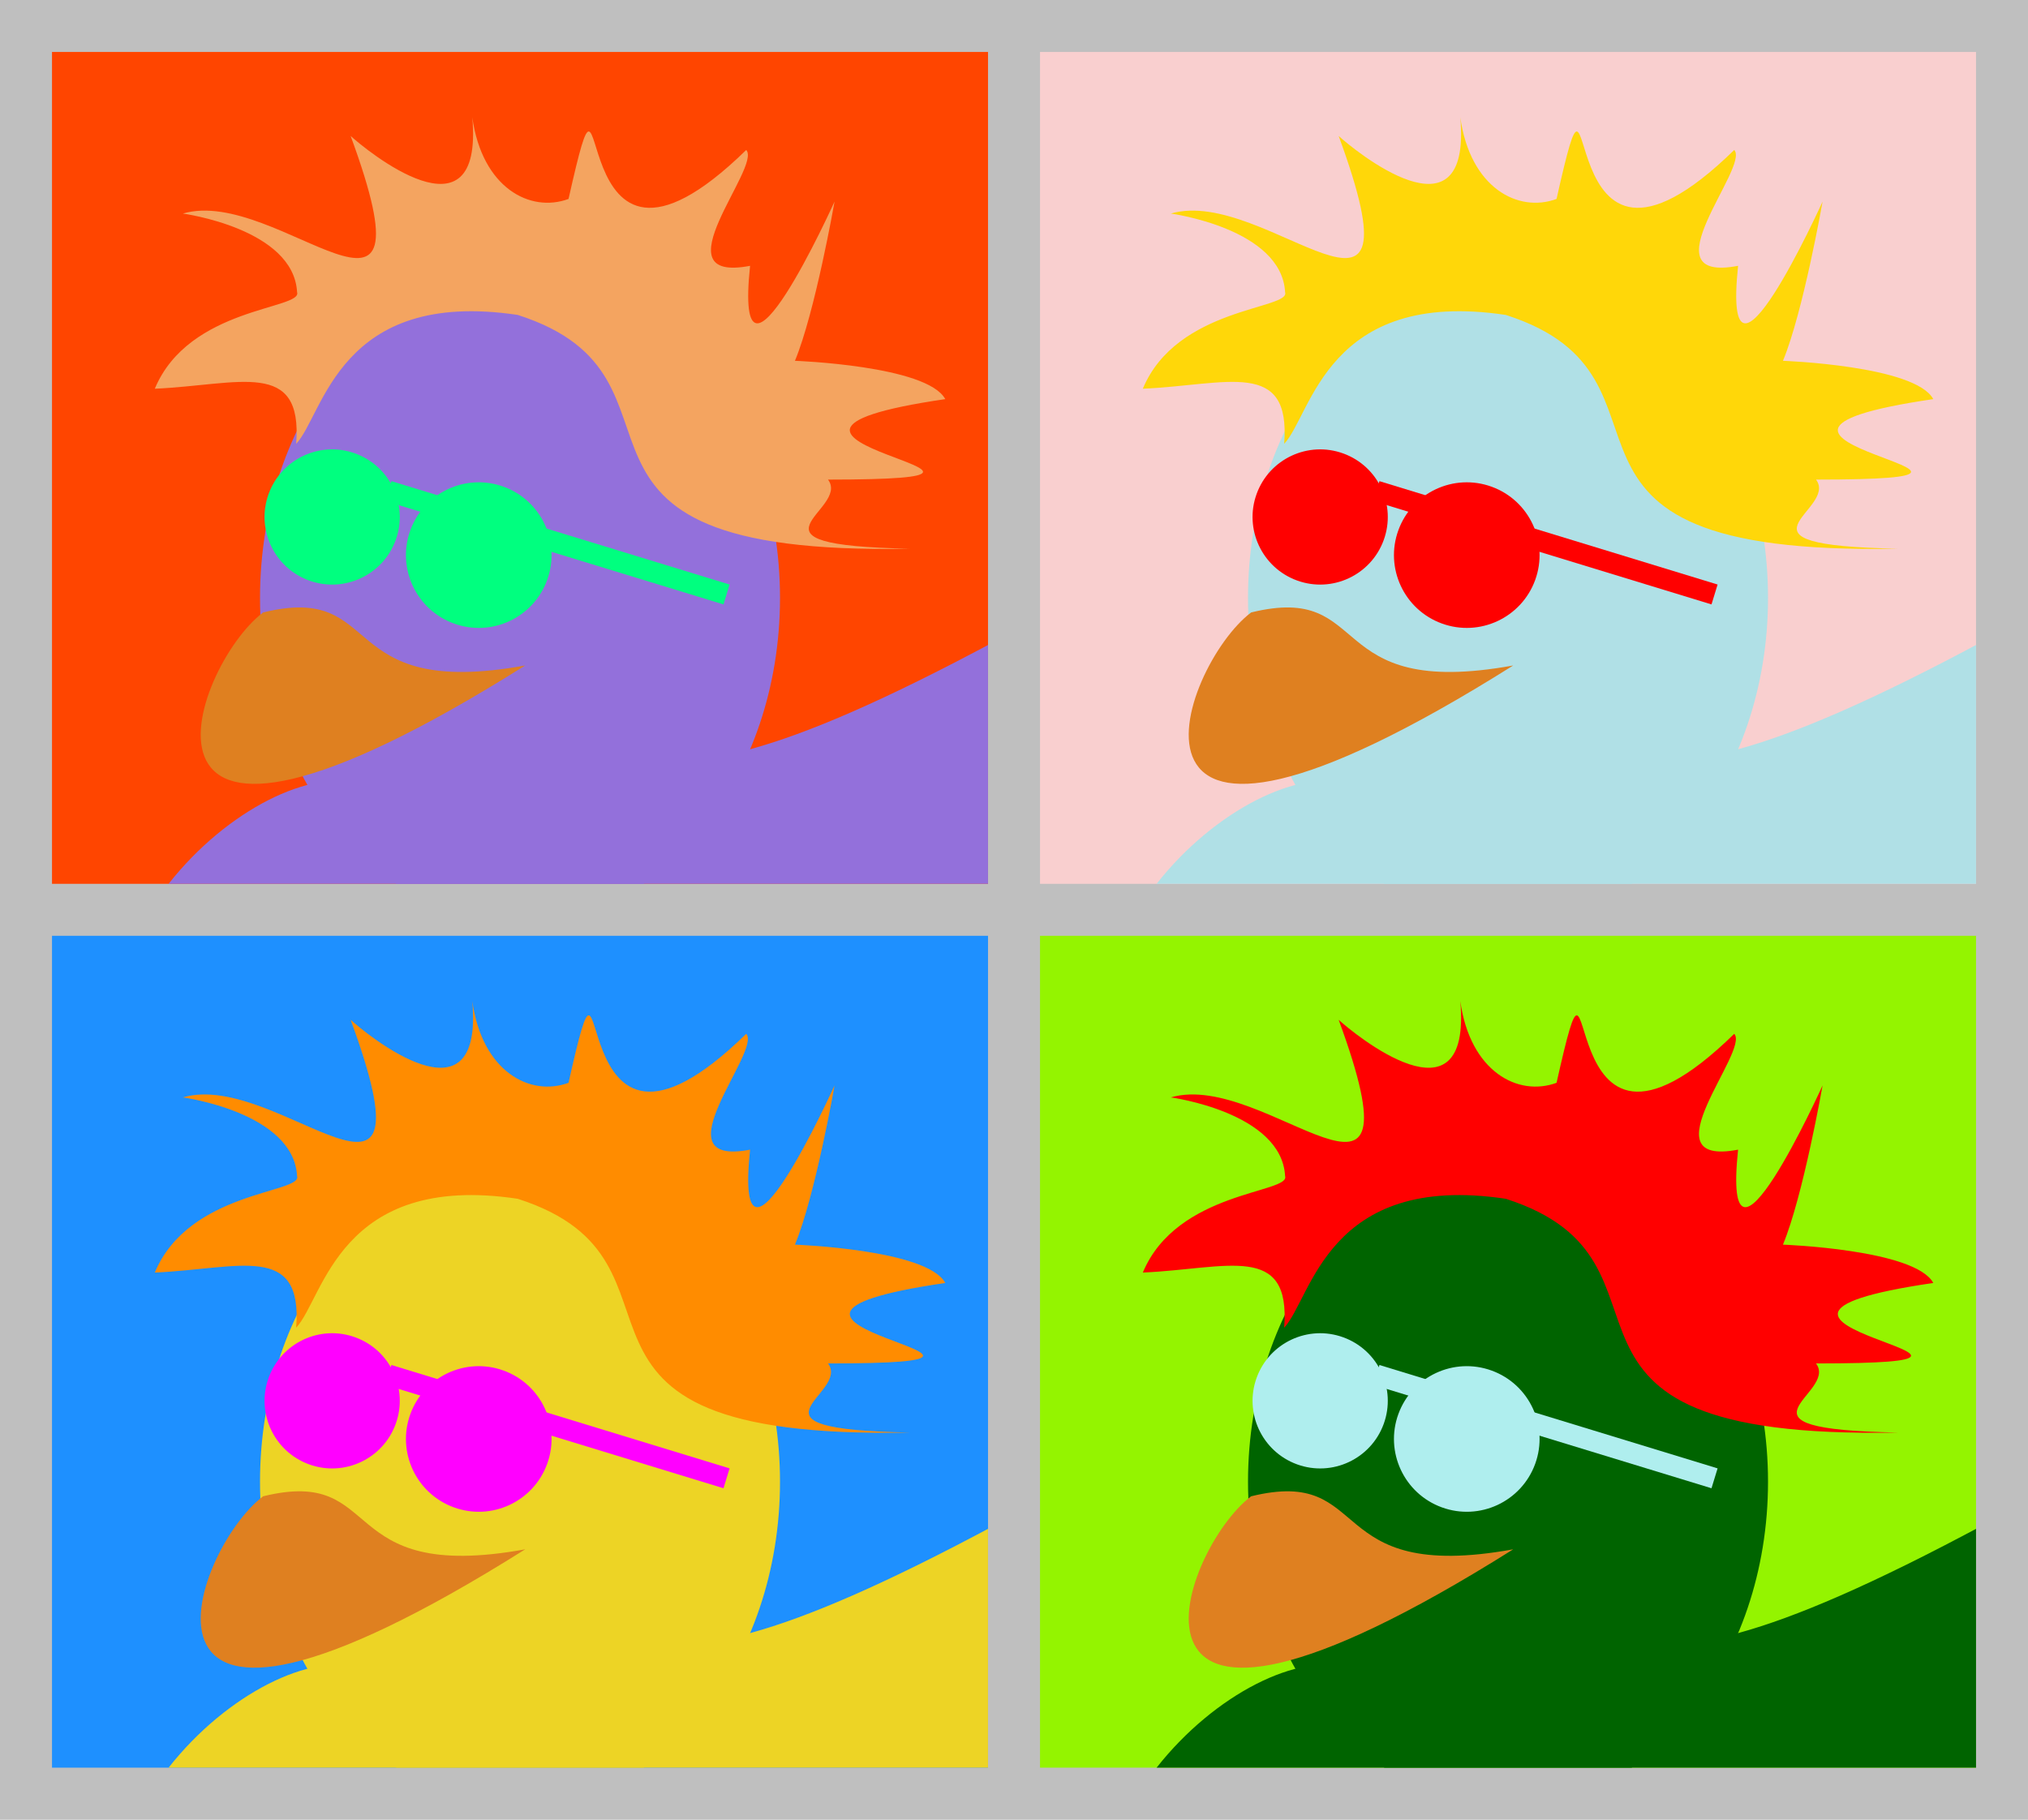
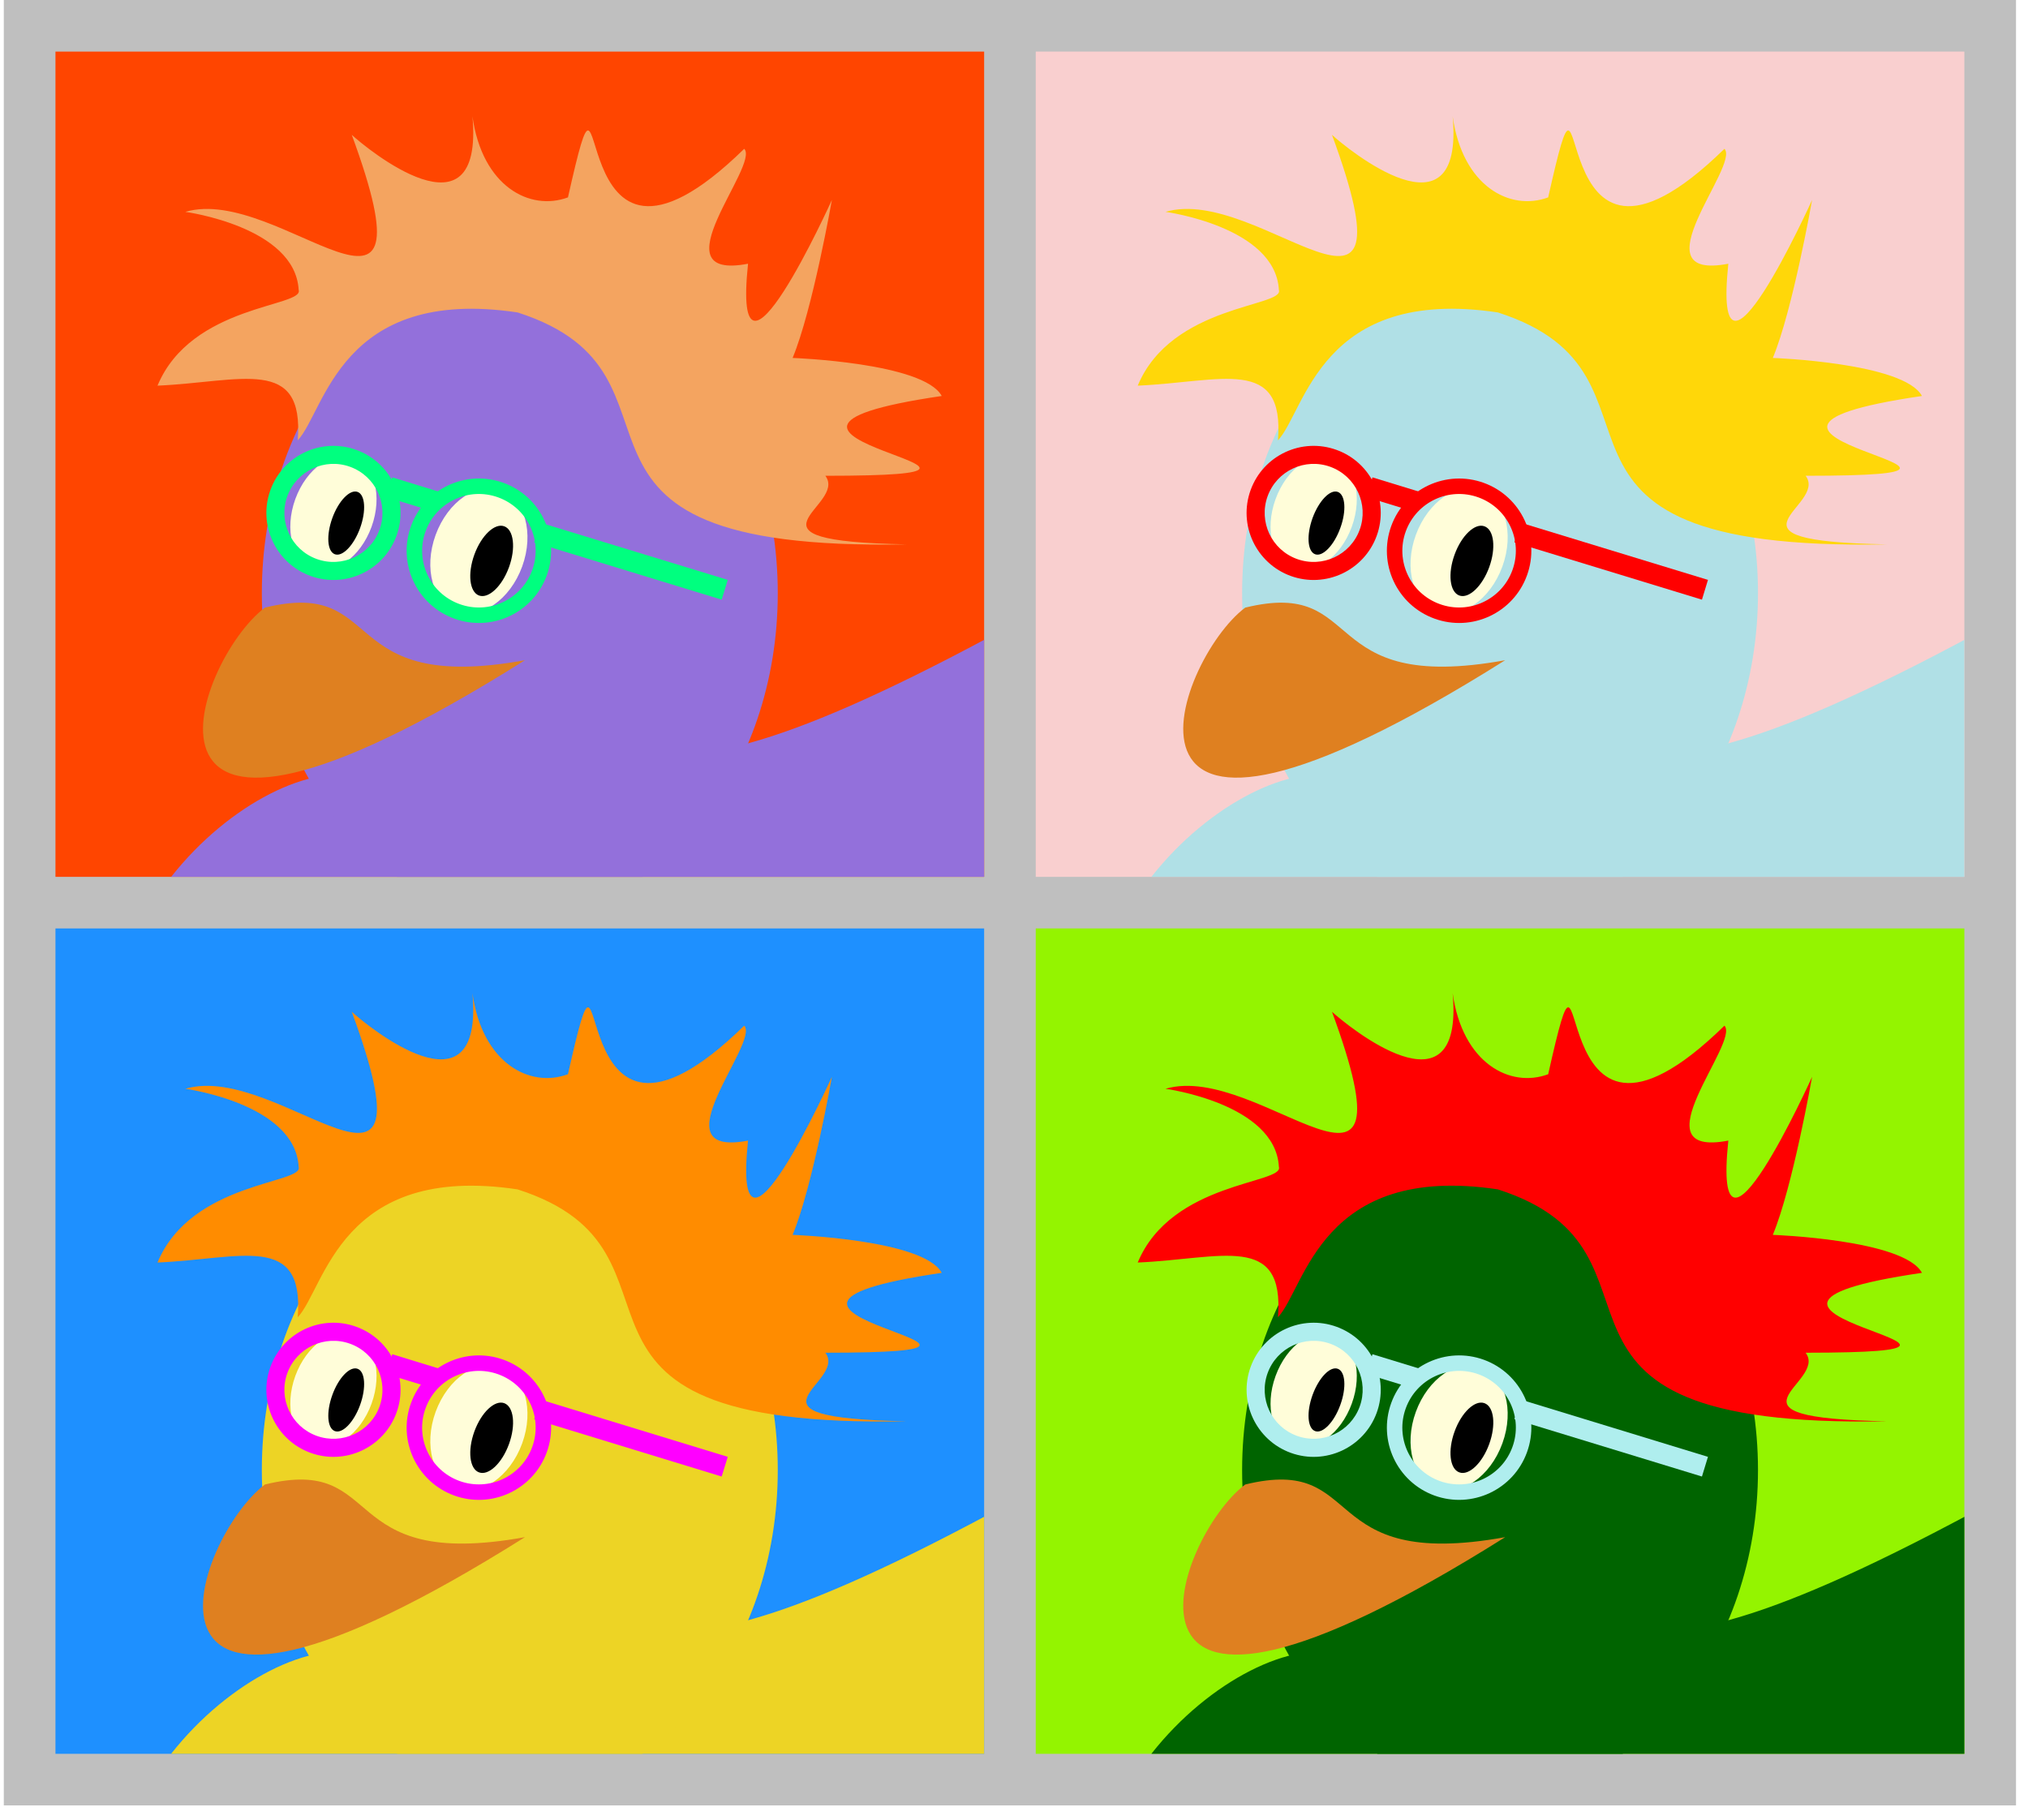
- <svg xmlns="http://www.w3.org/2000/svg" version="1.1" viewBox="0 0 110.551 99.213">
+ <svg xmlns="http://www.w3.org/2000/svg" width="110.551" height="99.213" viewBox="0 0 110.551 99.213">
  <defs>
-     <clipPath id="cp0">
-       <path d="M2.835 48.189V2.834H53.859V48.189Z" />
+     <clipPath id="clip-0">
+       <path clip-rule="nonzero" d="M 0.211 0 L 109.895 0 L 109.895 98.434 L 0.211 98.434 Z M 0.211 0 " />
    </clipPath>
-     <clipPath id="cp1">
-       <path d="M56.694 48.189V2.834H107.718V48.189Z" />
+     <clipPath id="clip-1">
+       <path clip-rule="nonzero" d="M 3.023 2.812 L 53.648 2.812 L 53.648 47.809 L 3.023 47.809 Z M 3.023 2.812 " />
    </clipPath>
-     <clipPath id="cp2">
-       <path d="M2.835 96.378V51.023H53.859V96.378Z" />
+     <clipPath id="clip-2">
+       <path clip-rule="nonzero" d="M 6 34 L 53.648 34 L 53.648 47.809 L 6 47.809 Z M 6 34 " />
    </clipPath>
-     <clipPath id="cp3">
-       <path d="M56.694 96.378V51.023H107.718V96.378Z" />
+     <clipPath id="clip-3">
+       <path clip-rule="nonzero" d="M 14 14 L 43 14 L 43 47.809 L 14 47.809 Z M 14 14 " />
+     </clipPath>
+     <clipPath id="clip-4">
+       <path clip-rule="nonzero" d="M 56.461 2.812 L 107.082 2.812 L 107.082 47.809 L 56.461 47.809 Z M 56.461 2.812 " />
+     </clipPath>
+     <clipPath id="clip-5">
+       <path clip-rule="nonzero" d="M 59 34 L 107.082 34 L 107.082 47.809 L 59 47.809 Z M 59 34 " />
+     </clipPath>
+     <clipPath id="clip-6">
+       <path clip-rule="nonzero" d="M 67 14 L 96 14 L 96 47.809 L 67 47.809 Z M 67 14 " />
+     </clipPath>
+     <clipPath id="clip-7">
+       <path clip-rule="nonzero" d="M 3.023 50.621 L 53.648 50.621 L 53.648 95.621 L 3.023 95.621 Z M 3.023 50.621 " />
+     </clipPath>
+     <clipPath id="clip-8">
+       <path clip-rule="nonzero" d="M 6 82 L 53.648 82 L 53.648 95.621 L 6 95.621 Z M 6 82 " />
+     </clipPath>
+     <clipPath id="clip-9">
+       <path clip-rule="nonzero" d="M 14 62 L 43 62 L 43 95.621 L 14 95.621 Z M 14 62 " />
+     </clipPath>
+     <clipPath id="clip-10">
+       <path clip-rule="nonzero" d="M 56.461 50.621 L 107.082 50.621 L 107.082 95.621 L 56.461 95.621 Z M 56.461 50.621 " />
+     </clipPath>
+     <clipPath id="clip-11">
+       <path clip-rule="nonzero" d="M 59 82 L 107.082 82 L 107.082 95.621 L 59 95.621 Z M 59 82 " />
+     </clipPath>
+     <clipPath id="clip-12">
+       <path clip-rule="nonzero" d="M 67 62 L 96 62 L 96 95.621 L 67 95.621 Z M 67 62 " />
    </clipPath>
  </defs>
-   <g id="page1">
-     <path d="M0 99.213H110.551V0H0Z" fill="#e6e6e6" />
-     <path d="M0 99.213V-.001H110.553V99.213Z" fill="#bfbfbf" />
-     <g clip-path="url(#cp0)">
-       <path d="M2.835 48.189V2.834H53.859V48.189Z" fill="#ff4500" />
-       <path d="M17.377 42.661C10.404 43.88-.708 56.494 11.027 67.719C22.791 78.945 83.992 71.433 54.369 34.894C29.424 48.302 37.985 36.028 17.377 42.661Z" fill="#9370db" />
-       <path d="M42.52 32.598C42.52 22.813 36.175 14.881 28.347 14.881S14.174 22.813 14.174 32.598C14.174 42.383 20.519 50.315 28.347 50.315S42.52 42.383 42.52 32.598Z" fill="#9370db" />
-       <path d="M14.344 33.392C21.062 31.747 18.171 38.182 28.631 36.283C5.188 51.023 10.46 36.311 14.344 33.392Z" fill="#df8020" />
-       <path d="M28.477 31.132C29.146 29.293 28.624 27.415 27.31 26.937C25.996 26.458 24.389 27.562 23.719 29.4C23.05 31.239 23.572 33.118 24.886 33.596C26.2 34.074 27.807 32.971 28.477 31.132Z" fill="#ffffd9" />
-       <path d="M27.751 31.169C28.134 30.119 28.018 29.113 27.492 28.922C26.967 28.73 26.231 29.427 25.849 30.477C25.467 31.527 25.583 32.534 26.108 32.725C26.633 32.916 27.369 32.22 27.751 31.169Z" />
-       <path d="M20.2 28.949C20.812 27.268 20.371 25.563 19.215 25.142C18.059 24.721 16.625 25.743 16.013 27.425C15.401 29.107 15.842 30.811 16.999 31.232C18.155 31.653 19.588 30.631 20.2 28.949Z" fill="#ffffd9" />
-       <path d="M19.57 29.022C19.915 28.076 19.853 27.185 19.432 27.032C19.012 26.879 18.391 27.521 18.047 28.467C17.703 29.413 17.765 30.304 18.185 30.457C18.606 30.61 19.226 29.968 19.57 29.022Z" />
-       <path d="M8.439 21.194C10.299 16.726 16.495 16.874 16.195 15.933C16.008 12.455 9.967 11.644 9.967 11.644C15.171 10.11 23.888 20.397 19.114 7.412C19.891 8.126 26.383 13.495 25.745 6.391C26.281 10.246 28.9 11.621 30.992 10.847C33.489-.265 30.297 18.328 40.678 8.177C41.548 9.093 35.794 15.468 40.888 14.493C39.975 23.209 45.494 10.989 45.494 10.989S44.434 17.027 43.334 19.672C43.334 19.672 50.543 19.927 51.529 21.761C36.641 23.941 59.982 26.143 45.137 26.149C46.393 27.821 39.723 29.737 49.607 29.916C27.882 30.339 39.017 20.633 28.225 17.171C18.471 15.709 17.655 22.6 16.144 24.199C16.512 19.539 13.043 20.99 8.439 21.194Z" fill="#f4a460" />
-       <path d="M29.138 29.804L29.47 28.72L39.771 31.87L39.44 32.954Z" fill="#00ff7f" />
-       <path d="M21.006 27.318L21.337 26.234L24.048 27.063L23.717 28.147Z" fill="#00ff7f" />
-       <path d="M29.827 31.624C30.577 29.564 29.515 27.287 27.455 26.537C25.396 25.787 23.118 26.849 22.369 28.909C21.619 30.968 22.681 33.246 24.741 33.995C26.8 34.745 29.078 33.683 29.827 31.624ZM29.028 31.333C29.617 29.714 28.783 27.925 27.164 27.336C25.546 26.747 23.757 27.581 23.168 29.2C22.579 30.818 23.413 32.607 25.032 33.196C26.65 33.785 28.439 32.951 29.028 31.333Z" fill="#00ff7f" />
-       <path d="M21.57 29.448C22.266 27.535 21.28 25.42 19.367 24.724C17.455 24.028 15.34 25.014 14.644 26.927C13.948 28.839 14.934 30.954 16.846 31.65C18.759 32.346 20.874 31.36 21.57 29.448ZM20.637 29.108C21.146 27.711 20.425 26.165 19.028 25.657C17.63 25.148 16.085 25.868 15.576 27.266C15.068 28.664 15.788 30.209 17.186 30.718C18.583 31.226 20.129 30.506 20.637 29.108Z" fill="#00ff7f" />
-     </g>
-     <g clip-path="url(#cp1)">
-       <path d="M56.694 48.189V2.834H107.718V48.189Z" fill="#f9cfcf" />
-       <path d="M71.236 42.661C64.262 43.88 53.15 56.494 64.886 67.719C76.65 78.945 137.851 71.433 108.228 34.894C83.283 48.302 91.844 36.028 71.236 42.661Z" fill="#b0e0e6" />
-       <path d="M96.379 32.598C96.379 22.813 90.034 14.881 82.206 14.881S68.032 22.813 68.032 32.598C68.032 42.383 74.378 50.315 82.206 50.315S96.379 42.383 96.379 32.598Z" fill="#b0e0e6" />
-       <path d="M68.203 33.392C74.921 31.747 72.029 38.182 82.489 36.283C59.046 51.023 64.319 36.311 68.203 33.392Z" fill="#df8020" />
-       <path d="M82.335 31.132C83.005 29.293 82.482 27.415 81.169 26.937C79.855 26.458 78.248 27.562 77.578 29.4C76.909 31.239 77.431 33.118 78.745 33.596C80.059 34.074 81.666 32.971 82.335 31.132Z" fill="#ffffd9" />
-       <path d="M81.61 31.169C81.992 30.119 81.876 29.113 81.351 28.922C80.826 28.73 80.09 29.427 79.708 30.477C79.326 31.527 79.442 32.534 79.967 32.725C80.492 32.916 81.228 32.22 81.61 31.169Z" />
-       <path d="M74.059 28.949C74.671 27.268 74.23 25.563 73.074 25.142C71.917 24.721 70.484 25.743 69.872 27.425C69.26 29.107 69.701 30.811 70.857 31.232C72.014 31.653 73.447 30.631 74.059 28.949Z" fill="#ffffd9" />
-       <path d="M73.429 29.022C73.774 28.076 73.712 27.185 73.291 27.032C72.87 26.879 72.25 27.521 71.906 28.467C71.562 29.413 71.624 30.304 72.044 30.457C72.465 30.61 73.085 29.968 73.429 29.022Z" />
-       <path d="M62.298 21.194C64.158 16.726 70.354 16.874 70.054 15.933C69.867 12.455 63.826 11.644 63.826 11.644C69.03 10.11 77.747 20.397 72.973 7.412C73.75 8.126 80.242 13.495 79.604 6.391C80.139 10.246 82.759 11.621 84.851 10.847C87.348-.265 84.156 18.328 94.537 8.177C95.407 9.093 89.653 15.468 94.747 14.493C93.834 23.209 99.353 10.989 99.353 10.989S98.293 17.027 97.193 19.672C97.193 19.672 104.401 19.927 105.388 21.761C90.5 23.941 113.841 26.143 98.996 26.149C100.252 27.821 93.581 29.737 103.466 29.916C81.741 30.339 92.876 20.633 82.084 17.171C72.33 15.709 71.513 22.6 70.003 24.199C70.371 19.539 66.902 20.99 62.298 21.194Z" fill="#ffd709" />
-       <path d="M82.997 29.804L83.329 28.72L93.63 31.87L93.298 32.954Z" fill="#f00" />
-       <path d="M74.865 27.318L75.196 26.234L77.907 27.063L77.576 28.147Z" fill="#f00" />
-       <path d="M83.686 31.624C84.436 29.564 83.374 27.287 81.314 26.537C79.255 25.787 76.977 26.849 76.228 28.909C75.478 30.968 76.54 33.246 78.599 33.995C80.659 34.745 82.936 33.683 83.686 31.624ZM82.887 31.333C83.476 29.714 82.642 27.925 81.023 27.336C79.405 26.747 77.616 27.581 77.027 29.2C76.438 30.818 77.272 32.607 78.89 33.196C80.509 33.785 82.298 32.951 82.887 31.333Z" fill="#f00" />
-       <path d="M75.429 29.448C76.125 27.535 75.139 25.42 73.226 24.724C71.313 24.028 69.199 25.014 68.503 26.927C67.806 28.839 68.793 30.954 70.705 31.65C72.618 32.346 74.732 31.36 75.429 29.448ZM74.496 29.108C75.005 27.711 74.284 26.165 72.887 25.657C71.489 25.148 69.944 25.868 69.435 27.266C68.926 28.664 69.647 30.209 71.044 30.718C72.442 31.226 73.987 30.506 74.496 29.108Z" fill="#f00" />
-     </g>
-     <g clip-path="url(#cp2)">
-       <path d="M2.835 96.378V51.023H53.859V96.378Z" fill="#1e90ff" />
-       <path d="M17.377 90.85C10.404 92.069-.708 104.684 11.027 115.909C22.791 127.134 83.992 119.622 54.369 83.083C29.424 96.491 37.985 84.217 17.377 90.85Z" fill="#edd425" />
-       <path d="M42.52 80.787C42.52 71.002 36.175 63.071 28.347 63.071S14.174 71.002 14.174 80.787C14.174 90.572 20.519 98.504 28.347 98.504S42.52 90.572 42.52 80.787Z" fill="#edd425" />
-       <path d="M14.344 81.581C21.062 79.937 18.171 86.372 28.631 84.472C5.188 99.213 10.46 84.501 14.344 81.581Z" fill="#df8020" />
-       <path d="M28.477 79.321C29.146 77.482 28.624 75.604 27.31 75.126C25.996 74.648 24.389 75.751 23.719 77.59C23.05 79.429 23.572 81.307 24.886 81.785C26.2 82.263 27.807 81.16 28.477 79.321Z" fill="#ffffd9" />
-       <path d="M27.751 79.359C28.134 78.309 28.018 77.302 27.492 77.111C26.967 76.92 26.231 77.616 25.849 78.667C25.467 79.717 25.583 80.723 26.108 80.915C26.633 81.106 27.369 80.409 27.751 79.359Z" />
-       <path d="M20.2 77.139C20.812 75.457 20.371 73.753 19.215 73.332C18.059 72.911 16.625 73.933 16.013 75.615C15.401 77.296 15.842 79 16.999 79.421C18.155 79.842 19.588 78.82 20.2 77.139Z" fill="#ffffd9" />
-       <path d="M19.57 77.211C19.915 76.265 19.853 75.374 19.432 75.221C19.012 75.068 18.391 75.711 18.047 76.657C17.703 77.603 17.765 78.494 18.185 78.647C18.606 78.8 19.226 78.157 19.57 77.211Z" />
-       <path d="M8.439 69.383C10.299 64.916 16.495 65.063 16.195 64.122C16.008 60.644 9.967 59.833 9.967 59.833C15.171 58.3 23.888 68.587 19.114 55.601C19.891 56.316 26.383 61.684 25.745 54.581C26.281 58.436 28.9 59.81 30.992 59.037C33.489 47.925 30.297 66.517 40.678 56.367C41.548 57.282 35.794 63.657 40.888 62.682C39.975 71.399 45.494 59.179 45.494 59.179S44.434 65.216 43.334 67.861C43.334 67.861 50.543 68.116 51.529 69.95C36.641 72.13 59.982 74.333 45.137 74.339C46.393 76.011 39.723 77.927 49.607 78.106C27.882 78.528 39.017 68.822 28.225 65.361C18.471 63.898 17.655 70.789 16.144 72.388C16.512 67.728 13.043 69.179 8.439 69.383Z" fill="#ff8c00" />
-       <path d="M29.138 77.994L29.47 76.91L39.771 80.059L39.44 81.143Z" fill="#f0f" />
-       <path d="M21.006 75.507L21.337 74.423L24.048 75.252L23.717 76.336Z" fill="#f0f" />
-       <path d="M29.827 79.813C30.577 77.753 29.515 75.476 27.455 74.727C25.396 73.977 23.118 75.039 22.369 77.098C21.619 79.158 22.681 81.435 24.741 82.185C26.8 82.935 29.078 81.873 29.827 79.813ZM29.028 79.522C29.617 77.904 28.783 76.115 27.164 75.526C25.546 74.937 23.757 75.771 23.168 77.389C22.579 79.007 23.413 80.797 25.032 81.386C26.65 81.975 28.439 81.14 29.028 79.522Z" fill="#f0f" />
-       <path d="M21.57 77.637C22.266 75.724 21.28 73.61 19.367 72.914C17.455 72.217 15.34 73.204 14.644 75.116C13.948 77.029 14.934 79.143 16.846 79.84C18.759 80.536 20.874 79.55 21.57 77.637ZM20.637 77.298C21.146 75.9 20.425 74.355 19.028 73.846C17.63 73.337 16.085 74.058 15.576 75.456C15.068 76.853 15.788 78.398 17.186 78.907C18.583 79.416 20.129 78.695 20.637 77.298Z" fill="#f0f" />
-     </g>
-     <g clip-path="url(#cp3)">
-       <path d="M56.694 96.378V51.023H107.718V96.378Z" fill="#94f400" />
-       <path d="M71.236 90.85C64.262 92.069 53.15 104.684 64.886 115.909C76.65 127.134 137.851 119.622 108.228 83.083C83.283 96.491 91.844 84.217 71.236 90.85Z" fill="#006400" />
-       <path d="M96.379 80.787C96.379 71.002 90.034 63.071 82.206 63.071S68.032 71.002 68.032 80.787C68.032 90.572 74.378 98.504 82.206 98.504S96.379 90.572 96.379 80.787Z" fill="#006400" />
-       <path d="M68.203 81.581C74.921 79.937 72.029 86.372 82.489 84.472C59.046 99.213 64.319 84.501 68.203 81.581Z" fill="#df8020" />
-       <path d="M82.335 79.321C83.005 77.482 82.482 75.604 81.169 75.126C79.855 74.648 78.248 75.751 77.578 77.59C76.909 79.429 77.431 81.307 78.745 81.785C80.059 82.263 81.666 81.16 82.335 79.321Z" fill="#ffffd9" />
-       <path d="M81.61 79.359C81.992 78.309 81.876 77.302 81.351 77.111C80.826 76.92 80.09 77.616 79.708 78.667C79.326 79.717 79.442 80.723 79.967 80.915C80.492 81.106 81.228 80.409 81.61 79.359Z" />
-       <path d="M74.059 77.139C74.671 75.457 74.23 73.753 73.074 73.332C71.917 72.911 70.484 73.933 69.872 75.615C69.26 77.296 69.701 79 70.857 79.421C72.014 79.842 73.447 78.82 74.059 77.139Z" fill="#ffffd9" />
-       <path d="M73.429 77.211C73.774 76.265 73.712 75.374 73.291 75.221C72.87 75.068 72.25 75.711 71.906 76.657C71.562 77.603 71.624 78.494 72.044 78.647C72.465 78.8 73.085 78.157 73.429 77.211Z" />
-       <path d="M62.298 69.383C64.158 64.916 70.354 65.063 70.054 64.122C69.867 60.644 63.826 59.833 63.826 59.833C69.03 58.3 77.747 68.587 72.973 55.601C73.75 56.316 80.242 61.684 79.604 54.581C80.139 58.436 82.759 59.81 84.851 59.037C87.348 47.925 84.156 66.517 94.537 56.367C95.407 57.282 89.653 63.657 94.747 62.682C93.834 71.399 99.353 59.179 99.353 59.179S98.293 65.216 97.193 67.861C97.193 67.861 104.401 68.116 105.388 69.95C90.5 72.13 113.841 74.333 98.996 74.339C100.252 76.011 93.581 77.927 103.466 78.106C81.741 78.528 92.876 68.822 82.084 65.361C72.33 63.898 71.513 70.789 70.003 72.388C70.371 67.728 66.902 69.179 62.298 69.383Z" fill="#f00" />
-       <path d="M82.997 77.994L83.329 76.91L93.63 80.059L93.298 81.143Z" fill="#afeeee" />
-       <path d="M74.865 75.507L75.196 74.423L77.907 75.252L77.576 76.336Z" fill="#afeeee" />
-       <path d="M83.686 79.813C84.436 77.753 83.374 75.476 81.314 74.727C79.255 73.977 76.977 75.039 76.228 77.098C75.478 79.158 76.54 81.435 78.599 82.185C80.659 82.935 82.936 81.873 83.686 79.813ZM82.887 79.522C83.476 77.904 82.642 76.115 81.023 75.526C79.405 74.937 77.616 75.771 77.027 77.389C76.438 79.007 77.272 80.797 78.89 81.386C80.509 81.975 82.298 81.14 82.887 79.522Z" fill="#afeeee" />
-       <path d="M75.429 77.637C76.125 75.724 75.139 73.61 73.226 72.914C71.313 72.217 69.199 73.204 68.503 75.116C67.806 77.029 68.793 79.143 70.705 79.84C72.618 80.536 74.732 79.55 75.429 77.637ZM74.496 77.298C75.005 75.9 74.284 74.355 72.887 73.846C71.489 73.337 69.944 74.058 69.435 75.456C68.926 76.853 69.647 78.398 71.044 78.907C72.442 79.416 73.987 78.695 74.496 77.298Z" fill="#afeeee" />
-     </g>
+   <g clip-path="url(#clip-0)">
+     <path fill-rule="nonzero" fill="rgb(89.999%, 89.999%, 89.999%)" fill-opacity="1" d="M 0.211 98.434 L 109.895 98.434 L 109.895 0 L 0.211 0 Z M 0.211 98.434 " />
+     <path fill-rule="nonzero" fill="rgb(75%, 75%, 75%)" fill-opacity="1" d="M 0.211 98.434 L 0.211 0 L 109.895 0 L 109.895 98.434 Z M 0.211 98.434 " />
  </g>
+   <g clip-path="url(#clip-1)">
+     <path fill-rule="nonzero" fill="rgb(100%, 27.06%, 0%)" fill-opacity="1" d="M 3.023 47.809 L 3.023 2.812 L 53.648 2.812 L 53.648 47.809 Z M 3.023 47.809 " />
+   </g>
+   <g clip-path="url(#clip-2)">
+     <path fill-rule="nonzero" fill="rgb(57.648%, 43.921%, 85.883%)" fill-opacity="1" d="M 17.453 42.324 C 10.535 43.535 -0.492 56.051 11.152 67.188 C 22.824 78.324 83.543 70.871 54.152 34.617 C 29.406 47.922 37.898 35.746 17.453 42.324 Z M 17.453 42.324 " />
+   </g>
+   <g clip-path="url(#clip-3)">
+     <path fill-rule="nonzero" fill="rgb(57.648%, 43.921%, 85.883%)" fill-opacity="1" d="M 42.398 32.34 C 42.398 22.633 36.102 14.766 28.336 14.766 C 20.57 14.766 14.273 22.633 14.273 32.34 C 14.273 42.051 20.57 49.918 28.336 49.918 C 36.102 49.918 42.398 42.051 42.398 32.34 Z M 42.398 32.34 " />
+   </g>
+   <path fill-rule="nonzero" fill="rgb(87.5%, 50%, 12.5%)" fill-opacity="1" d="M 14.441 33.129 C 21.109 31.496 18.238 37.883 28.617 35.996 C 5.359 50.621 10.59 36.023 14.441 33.129 Z M 14.441 33.129 " />
+   <path fill-rule="nonzero" fill="rgb(100%, 99.234%, 85.001%)" fill-opacity="1" d="M 28.465 30.887 C 29.129 29.062 28.609 27.199 27.309 26.723 C 26.004 26.25 24.41 27.344 23.746 29.168 C 23.082 30.992 23.598 32.855 24.902 33.332 C 26.207 33.805 27.801 32.711 28.465 30.887 Z M 28.465 30.887 " />
+   <path fill-rule="nonzero" fill="rgb(0%, 0%, 0%)" fill-opacity="1" d="M 27.746 30.926 C 28.125 29.883 28.008 28.883 27.488 28.695 C 26.969 28.504 26.238 29.195 25.859 30.238 C 25.48 31.281 25.594 32.277 26.113 32.469 C 26.637 32.656 27.367 31.965 27.746 30.926 Z M 27.746 30.926 " />
+   <path fill-rule="nonzero" fill="rgb(100%, 99.234%, 85.001%)" fill-opacity="1" d="M 20.254 28.723 C 20.859 27.055 20.422 25.363 19.277 24.945 C 18.129 24.527 16.707 25.539 16.098 27.211 C 15.492 28.879 15.93 30.57 17.078 30.984 C 18.223 31.402 19.648 30.391 20.254 28.723 Z M 20.254 28.723 " />
+   <path fill-rule="nonzero" fill="rgb(0%, 0%, 0%)" fill-opacity="1" d="M 19.629 28.793 C 19.969 27.855 19.91 26.973 19.492 26.82 C 19.074 26.668 18.457 27.305 18.117 28.242 C 17.777 29.184 17.836 30.066 18.254 30.219 C 18.672 30.371 19.289 29.73 19.629 28.793 Z M 19.629 28.793 " />
+   <path fill-rule="nonzero" fill="rgb(95.685%, 64.313%, 37.645%)" fill-opacity="1" d="M 8.586 21.027 C 10.43 16.594 16.578 16.742 16.281 15.809 C 16.094 12.355 10.102 11.551 10.102 11.551 C 15.266 10.031 23.914 20.238 19.176 7.352 C 19.945 8.062 26.387 13.387 25.754 6.34 C 26.285 10.164 28.883 11.531 30.961 10.762 C 33.438 -0.262 30.27 18.184 40.57 8.113 C 41.434 9.02 35.723 15.348 40.777 14.379 C 39.871 23.027 45.348 10.902 45.348 10.902 C 45.348 10.902 44.297 16.895 43.207 19.516 C 43.207 19.516 50.355 19.77 51.336 21.59 C 36.566 23.754 59.723 25.938 44.992 25.941 C 46.238 27.602 39.621 29.504 49.43 29.68 C 27.875 30.102 38.922 20.469 28.215 17.035 C 18.539 15.586 17.727 22.422 16.23 24.008 C 16.594 19.387 13.152 20.824 8.586 21.027 Z M 8.586 21.027 " />
+   <path fill-rule="nonzero" fill="rgb(0%, 100%, 49.805%)" fill-opacity="1" d="M 29.121 29.57 L 29.449 28.496 L 39.672 31.617 L 39.34 32.695 Z M 29.121 29.57 " />
+   <path fill-rule="nonzero" fill="rgb(0%, 100%, 49.805%)" fill-opacity="1" d="M 21.055 27.102 L 21.383 26.027 L 24.07 26.852 L 23.742 27.926 Z M 21.055 27.102 " />
+   <path fill-rule="evenodd" fill="rgb(0%, 100%, 49.805%)" fill-opacity="1" d="M 29.805 31.375 C 30.547 29.332 29.496 27.07 27.453 26.328 C 25.406 25.586 23.148 26.637 22.406 28.68 C 21.66 30.727 22.715 32.984 24.758 33.727 C 26.801 34.473 29.062 33.418 29.805 31.375 Z M 29.012 31.086 C 29.598 29.48 28.77 27.707 27.164 27.121 C 25.559 26.535 23.781 27.363 23.199 28.969 C 22.613 30.574 23.441 32.352 25.047 32.934 C 26.652 33.52 28.426 32.691 29.012 31.086 Z M 29.012 31.086 " />
+   <path fill-rule="evenodd" fill="rgb(0%, 100%, 49.805%)" fill-opacity="1" d="M 21.613 29.215 C 22.305 27.316 21.324 25.219 19.426 24.531 C 17.531 23.84 15.43 24.816 14.742 26.715 C 14.051 28.613 15.027 30.711 16.926 31.402 C 18.824 32.09 20.922 31.113 21.613 29.215 Z M 20.688 28.879 C 21.191 27.492 20.477 25.961 19.09 25.453 C 17.703 24.949 16.172 25.664 15.664 27.051 C 15.16 28.438 15.875 29.973 17.262 30.477 C 18.648 30.98 20.184 30.266 20.688 28.879 Z M 20.688 28.879 " />
+   <g clip-path="url(#clip-4)">
+     <path fill-rule="nonzero" fill="rgb(97.646%, 81.177%, 81.177%)" fill-opacity="1" d="M 56.461 47.809 L 56.461 2.812 L 107.082 2.812 L 107.082 47.809 Z M 56.461 47.809 " />
+   </g>
+   <g clip-path="url(#clip-5)">
+     <path fill-rule="nonzero" fill="rgb(69.019%, 87.842%, 90.195%)" fill-opacity="1" d="M 70.887 42.324 C 63.969 43.535 52.945 56.051 64.586 67.188 C 76.258 78.324 136.977 70.871 107.59 34.617 C 82.84 47.922 91.332 35.746 70.887 42.324 Z M 70.887 42.324 " />
+   </g>
+   <g clip-path="url(#clip-6)">
+     <path fill-rule="nonzero" fill="rgb(69.019%, 87.842%, 90.195%)" fill-opacity="1" d="M 95.832 32.34 C 95.832 22.633 89.539 14.766 81.77 14.766 C 74.004 14.766 67.711 22.633 67.711 32.34 C 67.711 42.051 74.004 49.918 81.77 49.918 C 89.539 49.918 95.832 42.051 95.832 32.34 Z M 95.832 32.34 " />
+   </g>
+   <path fill-rule="nonzero" fill="rgb(87.5%, 50%, 12.5%)" fill-opacity="1" d="M 67.879 33.129 C 74.543 31.496 71.676 37.883 82.051 35.996 C 58.793 50.621 64.023 36.023 67.879 33.129 Z M 67.879 33.129 " />
+   <path fill-rule="nonzero" fill="rgb(100%, 99.234%, 85.001%)" fill-opacity="1" d="M 81.898 30.887 C 82.562 29.062 82.047 27.199 80.742 26.723 C 79.438 26.25 77.844 27.344 77.18 29.168 C 76.516 30.992 77.035 32.855 78.336 33.332 C 79.641 33.805 81.234 32.711 81.898 30.887 Z M 81.898 30.887 " />
+   <path fill-rule="nonzero" fill="rgb(0%, 0%, 0%)" fill-opacity="1" d="M 81.18 30.926 C 81.559 29.883 81.445 28.883 80.922 28.695 C 80.402 28.504 79.672 29.195 79.293 30.238 C 78.914 31.281 79.027 32.277 79.551 32.469 C 80.07 32.656 80.801 31.965 81.18 30.926 Z M 81.18 30.926 " />
+   <path fill-rule="nonzero" fill="rgb(100%, 99.234%, 85.001%)" fill-opacity="1" d="M 73.688 28.723 C 74.297 27.055 73.859 25.363 72.711 24.945 C 71.562 24.527 70.141 25.539 69.535 27.211 C 68.926 28.879 69.363 30.57 70.512 30.984 C 71.66 31.402 73.082 30.391 73.688 28.723 Z M 73.688 28.723 " />
+   <path fill-rule="nonzero" fill="rgb(0%, 0%, 0%)" fill-opacity="1" d="M 73.062 28.793 C 73.406 27.855 73.344 26.973 72.926 26.82 C 72.508 26.668 71.895 27.305 71.551 28.242 C 71.211 29.184 71.273 30.066 71.691 30.219 C 72.105 30.371 72.723 29.73 73.062 28.793 Z M 73.062 28.793 " />
+   <path fill-rule="nonzero" fill="rgb(100%, 84.314%, 3.529%)" fill-opacity="1" d="M 62.02 21.027 C 63.863 16.594 70.012 16.742 69.715 15.809 C 69.527 12.355 63.535 11.551 63.535 11.551 C 68.699 10.031 77.348 20.238 72.609 7.352 C 73.383 8.062 79.824 13.387 79.188 6.34 C 79.723 10.164 82.32 11.531 84.395 10.762 C 86.871 -0.262 83.707 18.184 94.004 8.113 C 94.867 9.02 89.16 15.348 94.215 14.379 C 93.309 23.027 98.781 10.902 98.781 10.902 C 98.781 10.902 97.73 16.895 96.641 19.516 C 96.641 19.516 103.793 19.77 104.77 21.59 C 90 23.754 113.156 25.938 98.43 25.941 C 99.676 27.602 93.059 29.504 102.863 29.68 C 81.309 30.102 92.355 20.469 81.652 17.035 C 71.973 15.586 71.164 22.422 69.664 24.008 C 70.031 19.387 66.586 20.824 62.02 21.027 Z M 62.02 21.027 " />
+   <path fill-rule="nonzero" fill="rgb(100%, 0%, 0%)" fill-opacity="1" d="M 82.555 29.57 L 82.887 28.496 L 93.105 31.617 L 92.777 32.695 Z M 82.555 29.57 " />
+   <path fill-rule="nonzero" fill="rgb(100%, 0%, 0%)" fill-opacity="1" d="M 74.488 27.102 L 74.816 26.027 L 77.508 26.852 L 77.176 27.926 Z M 74.488 27.102 " />
+   <path fill-rule="evenodd" fill="rgb(100%, 0%, 0%)" fill-opacity="1" d="M 83.238 31.375 C 83.984 29.332 82.93 27.07 80.887 26.328 C 78.844 25.586 76.582 26.637 75.84 28.68 C 75.098 30.727 76.148 32.984 78.191 33.727 C 80.238 34.473 82.496 33.418 83.238 31.375 Z M 82.445 31.086 C 83.031 29.48 82.203 27.707 80.598 27.121 C 78.992 26.535 77.219 27.363 76.633 28.969 C 76.047 30.574 76.875 32.352 78.48 32.934 C 80.086 33.52 81.863 32.691 82.445 31.086 Z M 82.445 31.086 " />
+   <path fill-rule="evenodd" fill="rgb(100%, 0%, 0%)" fill-opacity="1" d="M 75.047 29.215 C 75.738 27.316 74.758 25.219 72.863 24.531 C 70.965 23.84 68.867 24.816 68.176 26.715 C 67.484 28.613 68.465 30.711 70.359 31.402 C 72.258 32.09 74.355 31.113 75.047 29.215 Z M 74.121 28.879 C 74.625 27.492 73.91 25.961 72.523 25.453 C 71.137 24.949 69.605 25.664 69.102 27.051 C 68.598 28.438 69.312 29.973 70.699 30.477 C 72.086 30.98 73.617 30.266 74.121 28.879 Z M 74.121 28.879 " />
+   <g clip-path="url(#clip-7)">
+     <path fill-rule="nonzero" fill="rgb(11.765%, 56.47%, 100%)" fill-opacity="1" d="M 3.023 95.621 L 3.023 50.621 L 53.648 50.621 L 53.648 95.621 Z M 3.023 95.621 " />
+   </g>
+   <g clip-path="url(#clip-8)">
+     <path fill-rule="nonzero" fill="rgb(92.94%, 83.138%, 14.51%)" fill-opacity="1" d="M 17.453 90.137 C 10.535 91.344 -0.492 103.859 11.152 114.996 C 22.824 126.133 83.543 118.68 54.152 82.43 C 29.406 95.73 37.898 83.555 17.453 90.137 Z M 17.453 90.137 " />
+   </g>
+   <g clip-path="url(#clip-9)">
+     <path fill-rule="nonzero" fill="rgb(92.94%, 83.138%, 14.51%)" fill-opacity="1" d="M 42.398 80.152 C 42.398 70.445 36.102 62.574 28.336 62.574 C 20.57 62.574 14.273 70.445 14.273 80.152 C 14.273 89.859 20.57 97.73 28.336 97.73 C 36.102 97.73 42.398 89.859 42.398 80.152 Z M 42.398 80.152 " />
+   </g>
+   <path fill-rule="nonzero" fill="rgb(87.5%, 50%, 12.5%)" fill-opacity="1" d="M 14.441 80.938 C 21.109 79.309 18.238 85.691 28.617 83.809 C 5.359 98.434 10.59 83.836 14.441 80.938 Z M 14.441 80.938 " />
+   <path fill-rule="nonzero" fill="rgb(100%, 99.234%, 85.001%)" fill-opacity="1" d="M 28.465 78.695 C 29.129 76.871 28.609 75.008 27.309 74.535 C 26.004 74.059 24.41 75.156 23.746 76.98 C 23.082 78.805 23.598 80.668 24.902 81.141 C 26.207 81.617 27.801 80.523 28.465 78.695 Z M 28.465 78.695 " />
+   <path fill-rule="nonzero" fill="rgb(0%, 0%, 0%)" fill-opacity="1" d="M 27.746 78.734 C 28.125 77.691 28.008 76.695 27.488 76.504 C 26.969 76.316 26.238 77.004 25.859 78.047 C 25.48 79.09 25.594 80.09 26.113 80.277 C 26.637 80.469 27.367 79.777 27.746 78.734 Z M 27.746 78.734 " />
+   <path fill-rule="nonzero" fill="rgb(100%, 99.234%, 85.001%)" fill-opacity="1" d="M 20.254 76.531 C 20.859 74.863 20.422 73.172 19.277 72.754 C 18.129 72.336 16.707 73.352 16.098 75.02 C 15.492 76.688 15.93 78.379 17.078 78.797 C 18.223 79.215 19.648 78.199 20.254 76.531 Z M 20.254 76.531 " />
+   <path fill-rule="nonzero" fill="rgb(0%, 0%, 0%)" fill-opacity="1" d="M 19.629 76.605 C 19.969 75.664 19.91 74.781 19.492 74.629 C 19.074 74.477 18.457 75.113 18.117 76.055 C 17.777 76.992 17.836 77.875 18.254 78.027 C 18.672 78.18 19.289 77.543 19.629 76.605 Z M 19.629 76.605 " />
+   <path fill-rule="nonzero" fill="rgb(100%, 54.903%, 0%)" fill-opacity="1" d="M 8.586 68.836 C 10.43 64.406 16.578 64.551 16.281 63.617 C 16.094 60.168 10.102 59.363 10.102 59.363 C 15.266 57.84 23.914 68.047 19.176 55.164 C 19.945 55.871 26.387 61.199 25.754 54.152 C 26.285 57.977 28.883 59.34 30.961 58.57 C 33.438 47.547 30.27 65.992 40.57 55.922 C 41.434 56.832 35.723 63.156 40.777 62.188 C 39.871 70.836 45.348 58.711 45.348 58.711 C 45.348 58.711 44.297 64.703 43.207 67.328 C 43.207 67.328 50.355 67.578 51.336 69.398 C 36.566 71.562 59.723 73.746 44.992 73.754 C 46.238 75.414 39.621 77.312 49.43 77.492 C 27.875 77.91 38.922 68.281 28.215 64.848 C 18.539 63.395 17.727 70.23 16.23 71.82 C 16.594 67.195 13.152 68.637 8.586 68.836 Z M 8.586 68.836 " />
+   <path fill-rule="nonzero" fill="rgb(100%, 0%, 100%)" fill-opacity="1" d="M 29.121 77.379 L 29.449 76.305 L 39.672 79.43 L 39.34 80.504 Z M 29.121 77.379 " />
+   <path fill-rule="nonzero" fill="rgb(100%, 0%, 100%)" fill-opacity="1" d="M 21.055 74.914 L 21.383 73.836 L 24.07 74.66 L 23.742 75.734 Z M 21.055 74.914 " />
+   <path fill-rule="evenodd" fill="rgb(100%, 0%, 100%)" fill-opacity="1" d="M 29.805 79.184 C 30.547 77.141 29.496 74.883 27.453 74.137 C 25.406 73.395 23.148 74.449 22.406 76.492 C 21.66 78.535 22.715 80.793 24.758 81.539 C 26.801 82.281 29.062 81.227 29.805 79.184 Z M 29.012 78.895 C 29.598 77.289 28.77 75.516 27.164 74.93 C 25.559 74.348 23.781 75.176 23.199 76.781 C 22.613 78.387 23.441 80.16 25.047 80.746 C 26.652 81.328 28.426 80.5 29.012 78.895 Z M 29.012 78.895 " />
+   <path fill-rule="evenodd" fill="rgb(100%, 0%, 100%)" fill-opacity="1" d="M 21.613 77.027 C 22.305 75.129 21.324 73.031 19.426 72.34 C 17.531 71.648 15.43 72.629 14.742 74.523 C 14.051 76.422 15.027 78.52 16.926 79.211 C 18.824 79.902 20.922 78.922 21.613 77.027 Z M 20.688 76.688 C 21.191 75.301 20.477 73.77 19.09 73.266 C 17.703 72.762 16.172 73.477 15.664 74.863 C 15.16 76.25 15.875 77.781 17.262 78.285 C 18.648 78.789 20.184 78.074 20.688 76.688 Z M 20.688 76.688 " />
+   <g clip-path="url(#clip-10)">
+     <path fill-rule="nonzero" fill="rgb(58.037%, 95.685%, 0%)" fill-opacity="1" d="M 56.461 95.621 L 56.461 50.621 L 107.082 50.621 L 107.082 95.621 Z M 56.461 95.621 " />
+   </g>
+   <g clip-path="url(#clip-11)">
+     <path fill-rule="nonzero" fill="rgb(0%, 39.217%, 0%)" fill-opacity="1" d="M 70.887 90.137 C 63.969 91.344 52.945 103.859 64.586 114.996 C 76.258 126.133 136.977 118.68 107.59 82.43 C 82.84 95.73 91.332 83.555 70.887 90.137 Z M 70.887 90.137 " />
+   </g>
+   <g clip-path="url(#clip-12)">
+     <path fill-rule="nonzero" fill="rgb(0%, 39.217%, 0%)" fill-opacity="1" d="M 95.832 80.152 C 95.832 70.445 89.539 62.574 81.77 62.574 C 74.004 62.574 67.711 70.445 67.711 80.152 C 67.711 89.859 74.004 97.73 81.77 97.73 C 89.539 97.73 95.832 89.859 95.832 80.152 Z M 95.832 80.152 " />
+   </g>
+   <path fill-rule="nonzero" fill="rgb(87.5%, 50%, 12.5%)" fill-opacity="1" d="M 67.879 80.938 C 74.543 79.309 71.676 85.691 82.051 83.809 C 58.793 98.434 64.023 83.836 67.879 80.938 Z M 67.879 80.938 " />
+   <path fill-rule="nonzero" fill="rgb(100%, 99.234%, 85.001%)" fill-opacity="1" d="M 81.898 78.695 C 82.562 76.871 82.047 75.008 80.742 74.535 C 79.438 74.059 77.844 75.156 77.18 76.98 C 76.516 78.805 77.035 80.668 78.336 81.141 C 79.641 81.617 81.234 80.523 81.898 78.695 Z M 81.898 78.695 " />
+   <path fill-rule="nonzero" fill="rgb(0%, 0%, 0%)" fill-opacity="1" d="M 81.18 78.734 C 81.559 77.691 81.445 76.695 80.922 76.504 C 80.402 76.316 79.672 77.004 79.293 78.047 C 78.914 79.09 79.027 80.09 79.551 80.277 C 80.07 80.469 80.801 79.777 81.18 78.734 Z M 81.18 78.734 " />
+   <path fill-rule="nonzero" fill="rgb(100%, 99.234%, 85.001%)" fill-opacity="1" d="M 73.688 76.531 C 74.297 74.863 73.859 73.172 72.711 72.754 C 71.562 72.336 70.141 73.352 69.535 75.02 C 68.926 76.688 69.363 78.379 70.512 78.797 C 71.66 79.215 73.082 78.199 73.688 76.531 Z M 73.688 76.531 " />
+   <path fill-rule="nonzero" fill="rgb(0%, 0%, 0%)" fill-opacity="1" d="M 73.062 76.605 C 73.406 75.664 73.344 74.781 72.926 74.629 C 72.508 74.477 71.895 75.113 71.551 76.055 C 71.211 76.992 71.273 77.875 71.691 78.027 C 72.105 78.18 72.723 77.543 73.062 76.605 Z M 73.062 76.605 " />
+   <path fill-rule="nonzero" fill="rgb(100%, 0%, 0%)" fill-opacity="1" d="M 62.02 68.836 C 63.863 64.406 70.012 64.551 69.715 63.617 C 69.527 60.168 63.535 59.363 63.535 59.363 C 68.699 57.84 77.348 68.047 72.609 55.164 C 73.383 55.871 79.824 61.199 79.188 54.152 C 79.723 57.977 82.32 59.34 84.395 58.57 C 86.871 47.547 83.707 65.992 94.004 55.922 C 94.867 56.832 89.16 63.156 94.215 62.188 C 93.309 70.836 98.781 58.711 98.781 58.711 C 98.781 58.711 97.73 64.703 96.641 67.328 C 96.641 67.328 103.793 67.578 104.77 69.398 C 90 71.562 113.156 73.746 98.43 73.754 C 99.676 75.414 93.059 77.312 102.863 77.492 C 81.309 77.91 92.355 68.281 81.652 64.848 C 71.973 63.395 71.164 70.23 69.664 71.82 C 70.031 67.195 66.586 68.637 62.02 68.836 Z M 62.02 68.836 " />
+   <path fill-rule="nonzero" fill="rgb(68.625%, 93.332%, 93.332%)" fill-opacity="1" d="M 82.555 77.379 L 82.887 76.305 L 93.105 79.43 L 92.777 80.504 Z M 82.555 77.379 " />
+   <path fill-rule="nonzero" fill="rgb(68.625%, 93.332%, 93.332%)" fill-opacity="1" d="M 74.488 74.914 L 74.816 73.836 L 77.508 74.66 L 77.176 75.734 Z M 74.488 74.914 " />
+   <path fill-rule="evenodd" fill="rgb(68.625%, 93.332%, 93.332%)" fill-opacity="1" d="M 83.238 79.184 C 83.984 77.141 82.93 74.883 80.887 74.137 C 78.844 73.395 76.582 74.449 75.84 76.492 C 75.098 78.535 76.148 80.793 78.191 81.539 C 80.238 82.281 82.496 81.227 83.238 79.184 Z M 82.445 78.895 C 83.031 77.289 82.203 75.516 80.598 74.93 C 78.992 74.348 77.219 75.176 76.633 76.781 C 76.047 78.387 76.875 80.16 78.48 80.746 C 80.086 81.328 81.863 80.5 82.445 78.895 Z M 82.445 78.895 " />
+   <path fill-rule="evenodd" fill="rgb(68.625%, 93.332%, 93.332%)" fill-opacity="1" d="M 75.047 77.027 C 75.738 75.129 74.758 73.031 72.863 72.34 C 70.965 71.648 68.867 72.629 68.176 74.523 C 67.484 76.422 68.465 78.52 70.359 79.211 C 72.258 79.902 74.355 78.922 75.047 77.027 Z M 74.121 76.688 C 74.625 75.301 73.91 73.77 72.523 73.266 C 71.137 72.762 69.605 73.477 69.102 74.863 C 68.598 76.25 69.312 77.781 70.699 78.285 C 72.086 78.789 73.617 78.074 74.121 76.688 Z M 74.121 76.688 " />
</svg>
